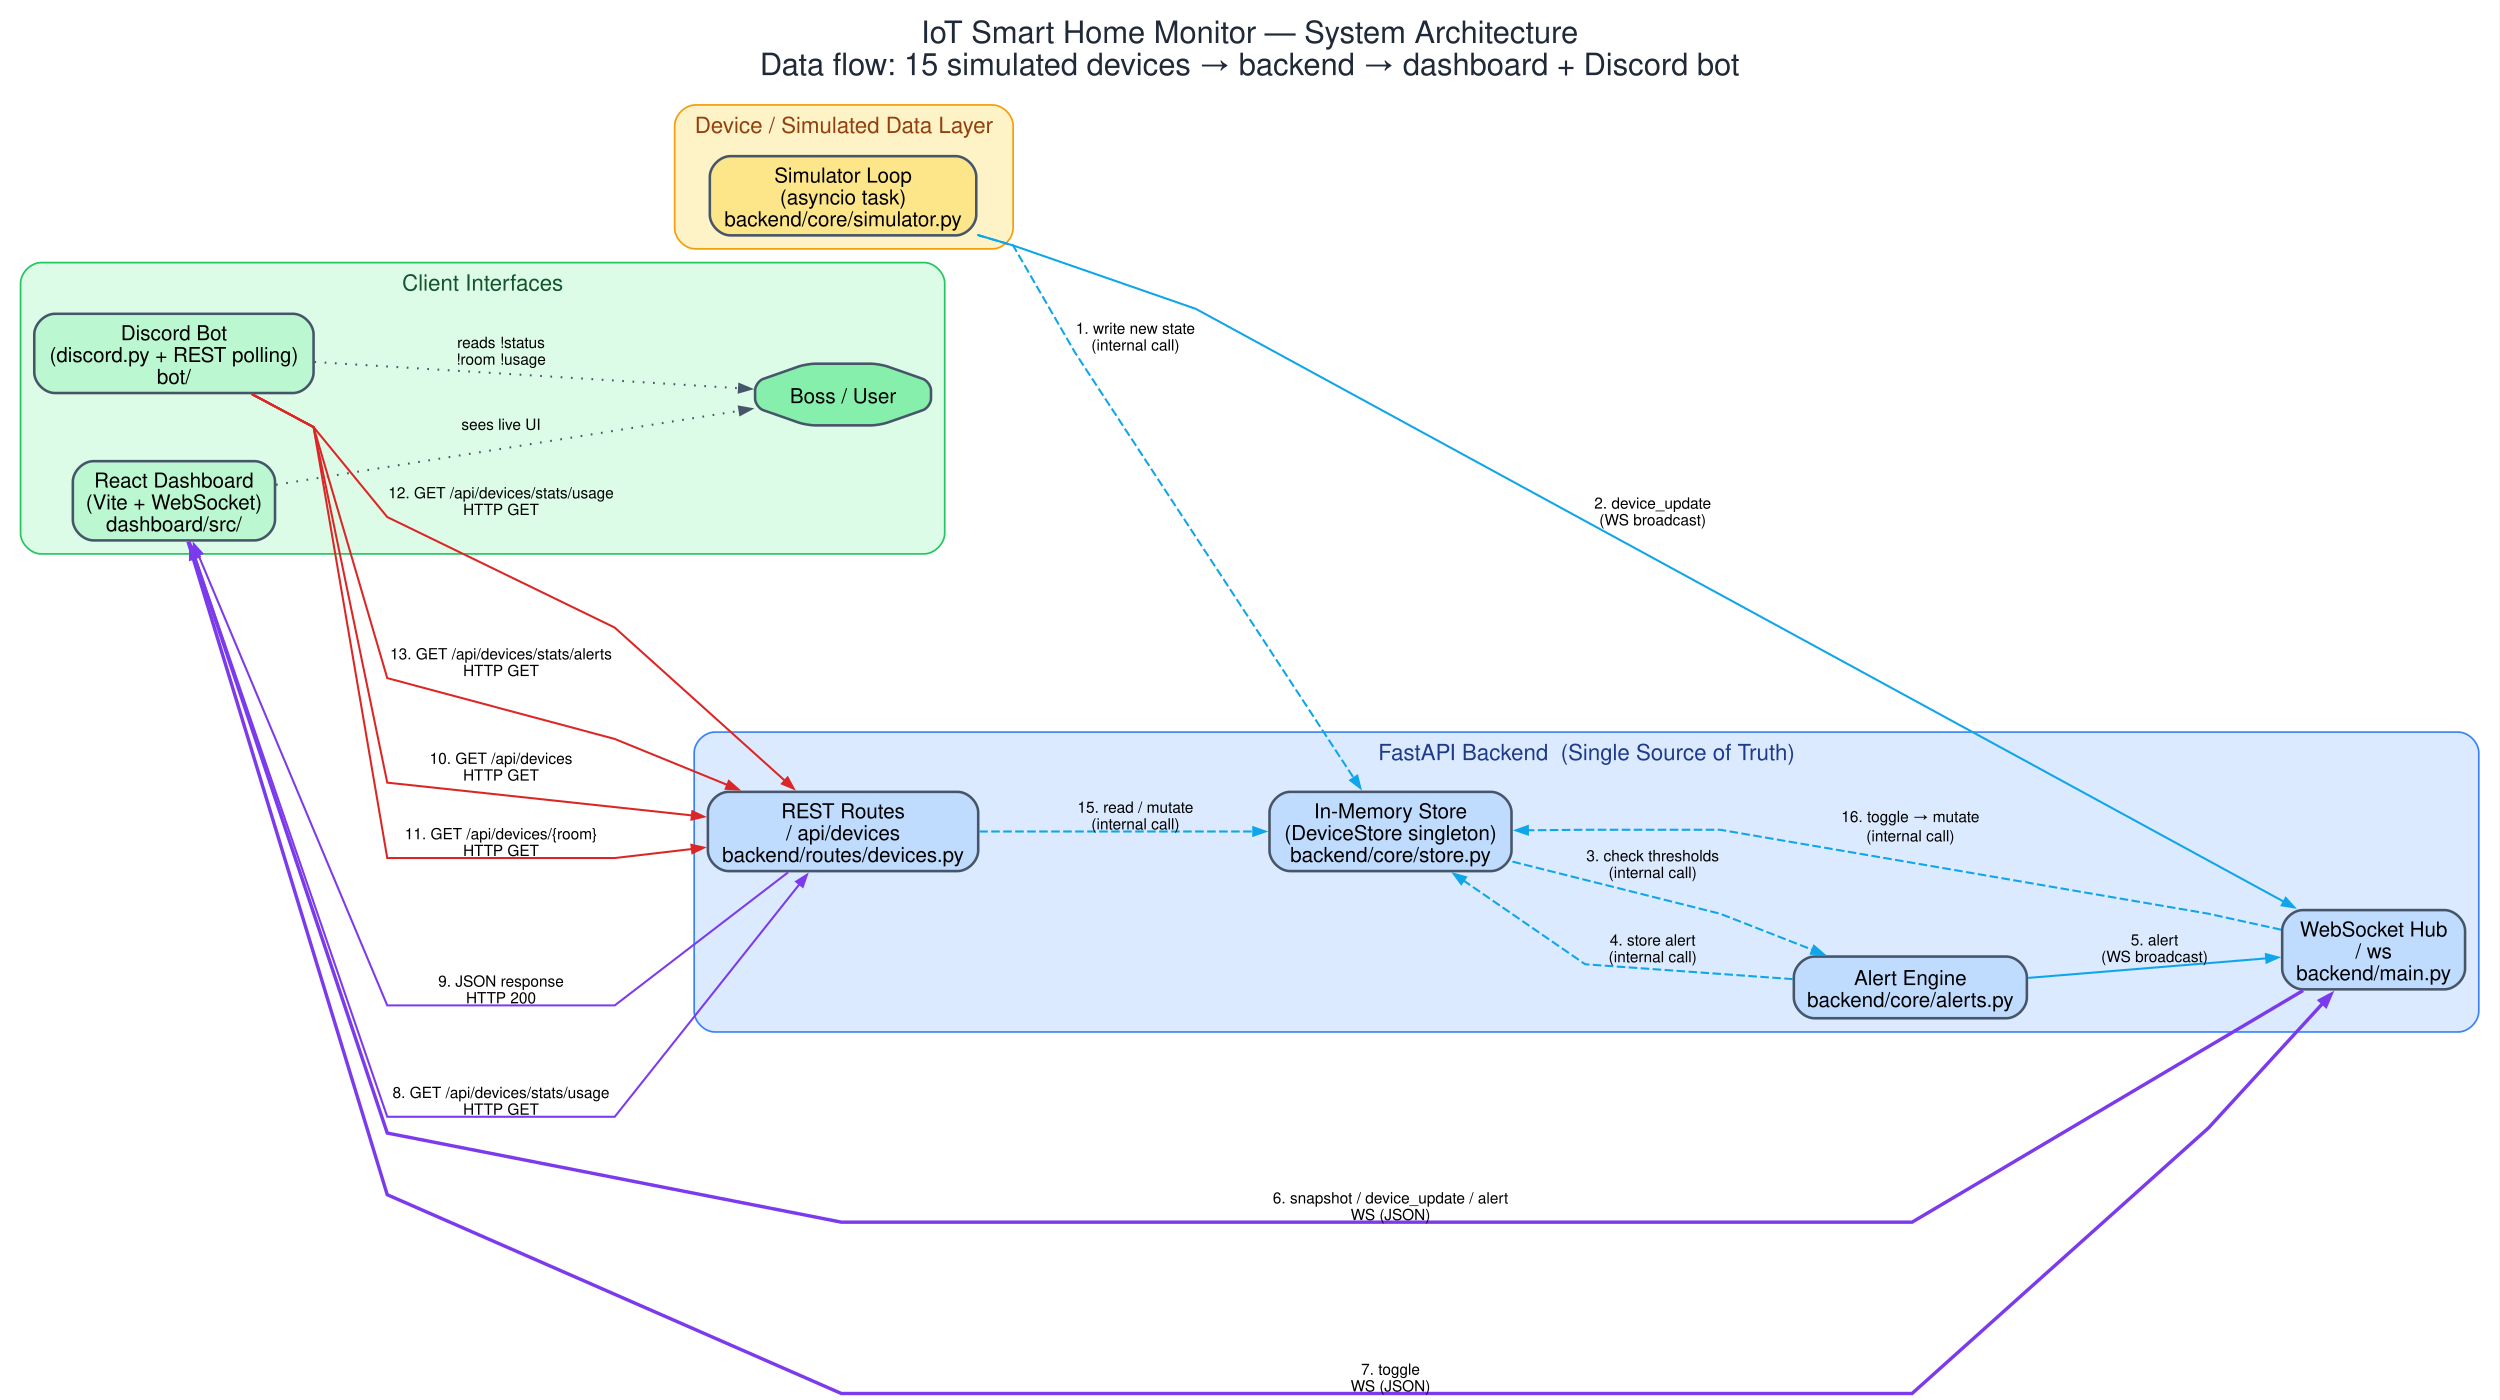
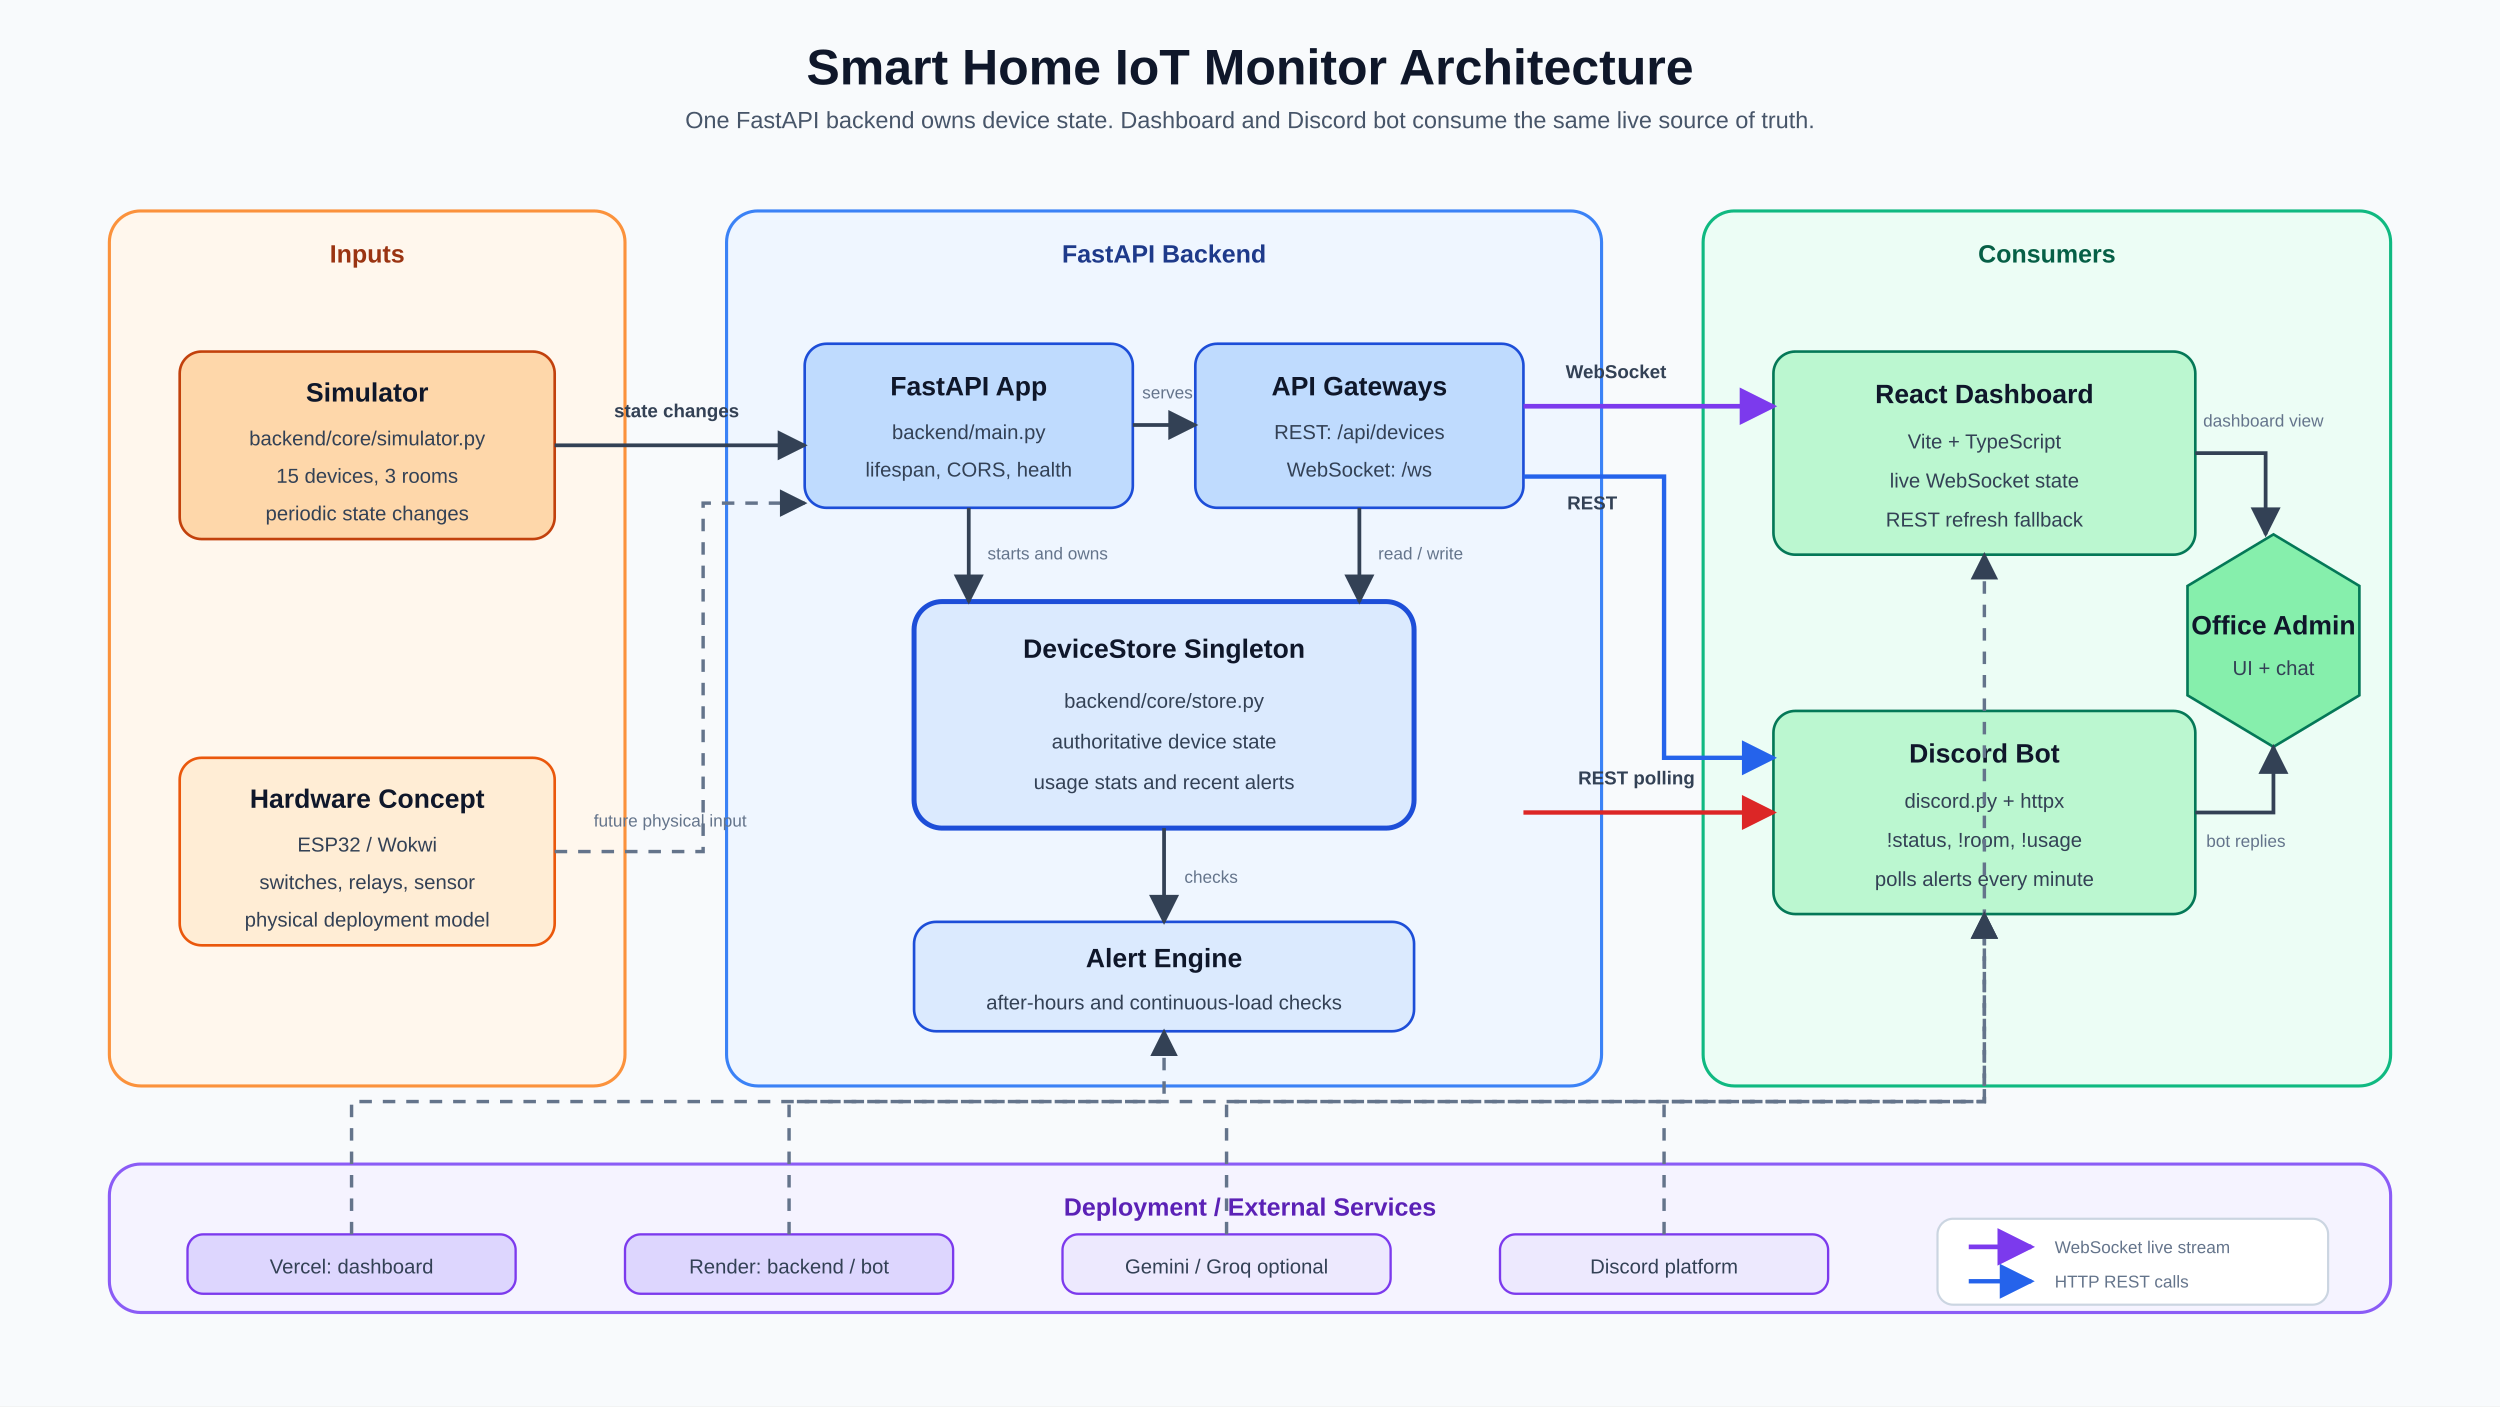
- <svg xmlns="http://www.w3.org/2000/svg" width="1459pt" height="817pt" viewBox="0.00 0.00 1459.00 817.00">
-   <g id="graph0" class="graph" transform="scale(1 1) rotate(0) translate(4 813.25)">
-     <polygon fill="white" stroke="none" points="-4,4 -4,-813.25 1454.62,-813.25 1454.62,4 -4,4" />
-     <text xml:space="preserve" text-anchor="middle" x="725.31" y="-788.15" font-family="Helvetica,sans-Serif" font-size="18.00" fill="#1f2937">IoT Smart Home Monitor — System Architecture</text>
-     <text xml:space="preserve" text-anchor="middle" x="725.31" y="-769.4" font-family="Helvetica,sans-Serif" font-size="18.00" fill="#1f2937">Data flow: 15 simulated devices → backend → dashboard + Discord bot</text>
-     <g id="clust1" class="cluster">
-       <path fill="#fef3c7" stroke="#f59e0b" d="M401.75,-668C401.75,-668 575.25,-668 575.25,-668 581.25,-668 587.25,-674 587.25,-680 587.25,-680 587.25,-740 587.25,-740 587.25,-746 581.25,-752 575.25,-752 575.25,-752 401.75,-752 401.75,-752 395.75,-752 389.75,-746 389.75,-740 389.75,-740 389.75,-680 389.75,-680 389.75,-674 395.75,-668 401.75,-668" />
-       <text xml:space="preserve" text-anchor="middle" x="488.5" y="-735.65" font-family="Helvetica,sans-Serif" font-size="13.00" fill="#92400e">Device / Simulated Data Layer</text>
-     </g>
-     <g id="clust2" class="cluster">
-       <path fill="#dbeafe" stroke="#3b82f6" d="M413.12,-211C413.12,-211 1430.62,-211 1430.62,-211 1436.62,-211 1442.62,-217 1442.62,-223 1442.62,-223 1442.62,-374 1442.62,-374 1442.62,-380 1436.62,-386 1430.62,-386 1430.62,-386 413.12,-386 413.12,-386 407.12,-386 401.12,-380 401.12,-374 401.12,-374 401.12,-223 401.12,-223 401.12,-217 407.12,-211 413.12,-211" />
-       <text xml:space="preserve" text-anchor="middle" x="921.88" y="-369.65" font-family="Helvetica,sans-Serif" font-size="13.00" fill="#1e3a8a">FastAPI Backend  (Single Source of Truth)</text>
-     </g>
-     <g id="clust3" class="cluster">
-       <path fill="#dcfce7" stroke="#22c55e" d="M20,-490C20,-490 535.33,-490 535.33,-490 541.33,-490 547.33,-496 547.33,-502 547.33,-502 547.33,-648 547.33,-648 547.33,-654 541.33,-660 535.33,-660 535.33,-660 20,-660 20,-660 14,-660 8,-654 8,-648 8,-648 8,-502 8,-502 8,-496 14,-490 20,-490" />
-       <text xml:space="preserve" text-anchor="middle" x="277.66" y="-643.65" font-family="Helvetica,sans-Serif" font-size="13.00" fill="#14532d">Client Interfaces</text>
-     </g>
-     <g id="node1" class="node">
-       <path fill="#fde68a" stroke="#475569" stroke-width="1.5" d="M553.75,-722.12C553.75,-722.12 422.25,-722.12 422.25,-722.12 416.25,-722.12 410.25,-716.12 410.25,-710.12 410.25,-710.12 410.25,-687.88 410.25,-687.88 410.25,-681.88 416.25,-675.88 422.25,-675.88 422.25,-675.88 553.75,-675.88 553.75,-675.88 559.75,-675.88 565.75,-681.88 565.75,-687.88 565.75,-687.88 565.75,-710.12 565.75,-710.12 565.75,-716.12 559.75,-722.12 553.75,-722.12" />
-       <text xml:space="preserve" text-anchor="middle" x="488" y="-706.73" font-family="Helvetica,sans-Serif" font-size="12.00">Simulator Loop</text>
-       <text xml:space="preserve" text-anchor="middle" x="488" y="-693.98" font-family="Helvetica,sans-Serif" font-size="12.00">(asyncio task)</text>
-       <text xml:space="preserve" text-anchor="middle" x="488" y="-681.23" font-family="Helvetica,sans-Serif" font-size="12.00">backend/core/simulator.py</text>
-     </g>
-     <g id="node2" class="node">
-       <path fill="#bfdbfe" stroke="#475569" stroke-width="1.5" d="M866.12,-351.12C866.12,-351.12 748.88,-351.12 748.88,-351.12 742.88,-351.12 736.88,-345.12 736.88,-339.12 736.88,-339.12 736.88,-316.88 736.88,-316.88 736.88,-310.88 742.88,-304.88 748.88,-304.88 748.88,-304.88 866.12,-304.88 866.12,-304.88 872.12,-304.88 878.12,-310.88 878.12,-316.88 878.12,-316.88 878.12,-339.12 878.12,-339.12 878.12,-345.12 872.12,-351.12 866.12,-351.12" />
-       <text xml:space="preserve" text-anchor="middle" x="807.5" y="-335.73" font-family="Helvetica,sans-Serif" font-size="12.00">In-Memory Store</text>
-       <text xml:space="preserve" text-anchor="middle" x="807.5" y="-322.98" font-family="Helvetica,sans-Serif" font-size="12.00">(DeviceStore singleton)</text>
-       <text xml:space="preserve" text-anchor="middle" x="807.5" y="-310.23" font-family="Helvetica,sans-Serif" font-size="12.00">backend/core/store.py</text>
-     </g>
-     <g id="edge1" class="edge">
-       <path fill="none" stroke="#0ea5e9" stroke-width="1.2" stroke-dasharray="5,2" d="M566.41,-676.15C578.59,-672.56 587.25,-670 587.25,-670 587.25,-670 623.38,-607.5 623.38,-607.5 623.38,-607.5 738.55,-431.7 786.22,-358.95" />
-       <polygon fill="#0ea5e9" stroke="#0ea5e9" stroke-width="1.2" points="788.1,-360.55 789.89,-353.35 784.01,-357.86 788.1,-360.55" />
-       <text xml:space="preserve" text-anchor="middle" x="658.62" y="-618.45" font-family="Helvetica,sans-Serif" font-size="9.00">1. write new state</text>
-       <text xml:space="preserve" text-anchor="middle" x="658.62" y="-608.7" font-family="Helvetica,sans-Serif" font-size="9.00">(internal call)</text>
-     </g>
-     <g id="node4" class="node">
-       <path fill="#bfdbfe" stroke="#475569" stroke-width="1.5" d="M1422.62,-282.12C1422.62,-282.12 1339.88,-282.12 1339.88,-282.12 1333.88,-282.12 1327.88,-276.12 1327.88,-270.12 1327.88,-270.12 1327.88,-247.88 1327.88,-247.88 1327.88,-241.88 1333.88,-235.88 1339.88,-235.88 1339.88,-235.88 1422.62,-235.88 1422.62,-235.88 1428.62,-235.88 1434.62,-241.88 1434.62,-247.88 1434.62,-247.88 1434.62,-270.12 1434.62,-270.12 1434.62,-276.12 1428.62,-282.12 1422.62,-282.12" />
-       <text xml:space="preserve" text-anchor="middle" x="1381.25" y="-266.73" font-family="Helvetica,sans-Serif" font-size="12.00">WebSocket Hub</text>
-       <text xml:space="preserve" text-anchor="middle" x="1381.25" y="-253.97" font-family="Helvetica,sans-Serif" font-size="12.00">/ ws</text>
-       <text xml:space="preserve" text-anchor="middle" x="1381.25" y="-241.22" font-family="Helvetica,sans-Serif" font-size="12.00">backend/main.py</text>
-     </g>
-     <g id="edge2" class="edge">
-       <path fill="none" stroke="#0ea5e9" stroke-width="1.2" d="M566.41,-676.15C578.59,-672.56 587.25,-670 587.25,-670 587.25,-670 693.88,-633 693.88,-633 693.88,-633 1170.11,-373.5 1329.2,-286.82" />
-       <polygon fill="#0ea5e9" stroke="#0ea5e9" stroke-width="1.2" points="1329.96,-289.19 1334.94,-283.69 1327.62,-284.89 1329.96,-289.19" />
-       <text xml:space="preserve" text-anchor="middle" x="960.5" y="-516.43" font-family="Helvetica,sans-Serif" font-size="9.00">2. device_update</text>
-       <text xml:space="preserve" text-anchor="middle" x="960.5" y="-506.68" font-family="Helvetica,sans-Serif" font-size="9.00">(WS broadcast)</text>
-     </g>
-     <g id="node3" class="node">
-       <path fill="#bfdbfe" stroke="#475569" stroke-width="1.5" d="M1166.88,-255C1166.88,-255 1054.88,-255 1054.88,-255 1048.88,-255 1042.88,-249 1042.88,-243 1042.88,-243 1042.88,-231 1042.88,-231 1042.88,-225 1048.88,-219 1054.88,-219 1054.88,-219 1166.88,-219 1166.88,-219 1172.88,-219 1178.88,-225 1178.88,-231 1178.88,-231 1178.88,-243 1178.88,-243 1178.88,-249 1172.88,-255 1166.88,-255" />
-       <text xml:space="preserve" text-anchor="middle" x="1110.88" y="-238.35" font-family="Helvetica,sans-Serif" font-size="12.00">Alert Engine</text>
-       <text xml:space="preserve" text-anchor="middle" x="1110.88" y="-225.6" font-family="Helvetica,sans-Serif" font-size="12.00">backend/core/alerts.py</text>
-     </g>
-     <g id="edge3" class="edge">
-       <path fill="none" stroke="#0ea5e9" stroke-width="1.2" stroke-dasharray="5,2" d="M878.67,-310.4C933.29,-296.7 999.88,-280 999.88,-280 999.88,-280 1026.74,-269.5 1053.92,-258.87" />
-       <polygon fill="#0ea5e9" stroke="#0ea5e9" stroke-width="1.2" points="1054.63,-261.23 1060.26,-256.4 1052.84,-256.66 1054.63,-261.23" />
-       <text xml:space="preserve" text-anchor="middle" x="960.5" y="-310.65" font-family="Helvetica,sans-Serif" font-size="9.00">3. check thresholds</text>
-       <text xml:space="preserve" text-anchor="middle" x="960.5" y="-300.9" font-family="Helvetica,sans-Serif" font-size="9.00">(internal call)</text>
-     </g>
-     <g id="edge4" class="edge">
-       <path fill="none" stroke="#0ea5e9" stroke-width="1.2" stroke-dasharray="5,2" d="M1042.27,-241.84C988.11,-245.71 921.12,-250.5 921.12,-250.5 921.12,-250.5 882.14,-277.32 850.05,-299.41" />
-       <polygon fill="#0ea5e9" stroke="#0ea5e9" stroke-width="1.2" points="848.78,-297.31 844.4,-303.3 851.55,-301.35 848.78,-297.31" />
-       <text xml:space="preserve" text-anchor="middle" x="960.5" y="-261.45" font-family="Helvetica,sans-Serif" font-size="9.00">4. store alert</text>
-       <text xml:space="preserve" text-anchor="middle" x="960.5" y="-251.7" font-family="Helvetica,sans-Serif" font-size="9.00">(internal call)</text>
-     </g>
-     <g id="edge5" class="edge">
-       <path fill="none" stroke="#0ea5e9" stroke-width="1.2" d="M1179.6,-242.55C1222.36,-246.06 1277.18,-250.55 1318.71,-253.96" />
-       <polygon fill="#0ea5e9" stroke="#0ea5e9" stroke-width="1.2" points="1318.37,-256.39 1325.55,-254.52 1318.77,-251.5 1318.37,-256.39" />
-       <text xml:space="preserve" text-anchor="middle" x="1253.38" y="-261.57" font-family="Helvetica,sans-Serif" font-size="9.00">5. alert</text>
-       <text xml:space="preserve" text-anchor="middle" x="1253.38" y="-251.82" font-family="Helvetica,sans-Serif" font-size="9.00">(WS broadcast)</text>
-     </g>
-     <g id="edge15" class="edge">
-       <path fill="none" stroke="#0ea5e9" stroke-width="1.2" stroke-dasharray="5,2" d="M1327.26,-270.67C1305.31,-275.5 1284.88,-280 1284.88,-280 1284.88,-280 999.88,-329 999.88,-329 999.88,-329 921.12,-329 921.12,-329 921.12,-329 906.33,-328.87 887.47,-328.7" />
-       <polygon fill="#0ea5e9" stroke="#0ea5e9" stroke-width="1.2" points="887.7,-326.25 880.68,-328.64 887.66,-331.15 887.7,-326.25" />
-       <text xml:space="preserve" text-anchor="middle" x="1110.88" y="-333.49" font-family="Helvetica,sans-Serif" font-size="9.00">16. toggle → mutate</text>
-       <text xml:space="preserve" text-anchor="middle" x="1110.88" y="-322.24" font-family="Helvetica,sans-Serif" font-size="9.00">(internal call)</text>
-     </g>
-     <g id="node6" class="node">
-       <path fill="#bbf7d0" stroke="#475569" stroke-width="1.5" d="M144.5,-544.12C144.5,-544.12 50.5,-544.12 50.5,-544.12 44.5,-544.12 38.5,-538.12 38.5,-532.12 38.5,-532.12 38.5,-509.88 38.5,-509.88 38.5,-503.88 44.5,-497.88 50.5,-497.88 50.5,-497.88 144.5,-497.88 144.5,-497.88 150.5,-497.88 156.5,-503.88 156.5,-509.88 156.5,-509.88 156.5,-532.12 156.5,-532.12 156.5,-538.12 150.5,-544.12 144.5,-544.12" />
-       <text xml:space="preserve" text-anchor="middle" x="97.5" y="-528.73" font-family="Helvetica,sans-Serif" font-size="12.00">React Dashboard</text>
-       <text xml:space="preserve" text-anchor="middle" x="97.5" y="-515.98" font-family="Helvetica,sans-Serif" font-size="12.00">(Vite + WebSocket)</text>
-       <text xml:space="preserve" text-anchor="middle" x="97.5" y="-503.23" font-family="Helvetica,sans-Serif" font-size="12.00">dashboard/src/</text>
-     </g>
-     <g id="edge6" class="edge">
-       <path fill="none" stroke="#7c3aed" stroke-width="2" d="M1340.07,-235.2C1265.2,-190.84 1111.88,-100 1111.88,-100 487,-100 487,-100 487,-100 487,-100 222,-152 222,-152 222,-152 139.77,-397.68 109.51,-488.11" />
-       <polygon fill="#7c3aed" stroke="#7c3aed" stroke-width="2" points="107.27,-487.07 107.37,-494.49 111.92,-488.63 107.27,-487.07" />
-       <text xml:space="preserve" text-anchor="middle" x="807.5" y="-110.95" font-family="Helvetica,sans-Serif" font-size="9.00">6. snapshot / device_update / alert</text>
-       <text xml:space="preserve" text-anchor="middle" x="807.5" y="-101.2" font-family="Helvetica,sans-Serif" font-size="9.00">WS (JSON)</text>
-     </g>
-     <g id="node5" class="node">
-       <path fill="#bfdbfe" stroke="#475569" stroke-width="1.5" d="M554.88,-351.12C554.88,-351.12 421.12,-351.12 421.12,-351.12 415.12,-351.12 409.12,-345.12 409.12,-339.12 409.12,-339.12 409.12,-316.88 409.12,-316.88 409.12,-310.88 415.12,-304.88 421.12,-304.88 421.12,-304.88 554.88,-304.88 554.88,-304.88 560.88,-304.88 566.88,-310.88 566.88,-316.88 566.88,-316.88 566.88,-339.12 566.88,-339.12 566.88,-345.12 560.88,-351.12 554.88,-351.12" />
-       <text xml:space="preserve" text-anchor="middle" x="488" y="-335.73" font-family="Helvetica,sans-Serif" font-size="12.00">REST Routes</text>
-       <text xml:space="preserve" text-anchor="middle" x="488" y="-322.98" font-family="Helvetica,sans-Serif" font-size="12.00">/ api/devices</text>
-       <text xml:space="preserve" text-anchor="middle" x="488" y="-310.23" font-family="Helvetica,sans-Serif" font-size="12.00">backend/routes/devices.py</text>
-     </g>
-     <g id="edge14" class="edge">
-       <path fill="none" stroke="#0ea5e9" stroke-width="1.2" stroke-dasharray="5,2" d="M567.48,-328C616.25,-328 678.73,-328 727.57,-328" />
-       <polygon fill="#0ea5e9" stroke="#0ea5e9" stroke-width="1.2" points="727.4,-330.45 734.4,-328 727.4,-325.55 727.4,-330.45" />
-       <text xml:space="preserve" text-anchor="middle" x="658.62" y="-338.95" font-family="Helvetica,sans-Serif" font-size="9.00">15. read / mutate</text>
-       <text xml:space="preserve" text-anchor="middle" x="658.62" y="-329.2" font-family="Helvetica,sans-Serif" font-size="9.00">(internal call)</text>
-     </g>
-     <g id="edge9" class="edge">
-       <path fill="none" stroke="#7c3aed" stroke-width="1.2" d="M455.99,-304.2C416.9,-274.2 354.75,-226.5 354.75,-226.5 354.75,-226.5 222,-226.5 222,-226.5 222,-226.5 143.53,-413.63 111.69,-489.56" />
-       <polygon fill="#7c3aed" stroke="#7c3aed" stroke-width="1.2" points="109.55,-488.32 109.1,-495.72 114.07,-490.21 109.55,-488.32" />
-       <text xml:space="preserve" text-anchor="middle" x="288.38" y="-237.45" font-family="Helvetica,sans-Serif" font-size="9.00">9. JSON response</text>
-       <text xml:space="preserve" text-anchor="middle" x="288.38" y="-227.7" font-family="Helvetica,sans-Serif" font-size="9.00">HTTP 200</text>
-     </g>
-     <g id="edge7" class="edge">
-       <path fill="none" stroke="#7c3aed" stroke-width="2" d="M105.76,-497.18C132.24,-410.36 222,-116 222,-116 222,-116 487,0 487,0 487,0 487,0 1111.88,0 1111.88,0 1284.88,-155 1284.88,-155 1284.88,-155 1323.73,-197.37 1351.84,-228.02" />
-       <polygon fill="#7c3aed" stroke="#7c3aed" stroke-width="2" points="1349.79,-229.41 1356.32,-232.91 1353.4,-226.09 1349.79,-229.41" />
-       <text xml:space="preserve" text-anchor="middle" x="807.5" y="-10.95" font-family="Helvetica,sans-Serif" font-size="9.00">7. toggle</text>
-       <text xml:space="preserve" text-anchor="middle" x="807.5" y="-1.2" font-family="Helvetica,sans-Serif" font-size="9.00">WS (JSON)</text>
-     </g>
-     <g id="edge8" class="edge">
-       <path fill="none" stroke="#7c3aed" stroke-width="1.2" d="M106.7,-497.13C134.28,-416.84 222,-161.5 222,-161.5 222,-161.5 354.75,-161.5 354.75,-161.5 354.75,-161.5 424.46,-249.26 462.66,-297.35" />
-       <polygon fill="#7c3aed" stroke="#7c3aed" stroke-width="1.2" points="460.65,-298.76 466.92,-302.72 464.49,-295.72 460.65,-298.76" />
-       <text xml:space="preserve" text-anchor="middle" x="288.38" y="-172.45" font-family="Helvetica,sans-Serif" font-size="9.00">8. GET /api/devices/stats/usage</text>
-       <text xml:space="preserve" text-anchor="middle" x="288.38" y="-162.7" font-family="Helvetica,sans-Serif" font-size="9.00">HTTP GET</text>
-     </g>
-     <g id="node8" class="node">
-       <path fill="#86efac" stroke="#475569" stroke-width="1.5" d="M539.33,-580.51C539.33,-580.51 539.33,-585.49 539.33,-585.49 539.33,-587.97 536.98,-591.28 534.64,-592.1 534.64,-592.1 513.95,-599.36 513.95,-599.36 511.61,-600.18 506.77,-601 504.29,-601 504.29,-601 471.71,-601 471.71,-601 469.23,-601 464.39,-600.18 462.05,-599.36 462.05,-599.36 441.36,-592.1 441.36,-592.1 439.02,-591.28 436.67,-587.97 436.67,-585.49 436.67,-585.49 436.67,-580.51 436.67,-580.51 436.67,-578.03 439.02,-574.72 441.36,-573.9 441.36,-573.9 462.05,-566.64 462.05,-566.64 464.39,-565.82 469.23,-565 471.71,-565 471.71,-565 504.29,-565 504.29,-565 506.77,-565 511.61,-565.82 513.95,-566.64 513.95,-566.64 534.64,-573.9 534.64,-573.9 536.98,-574.72 539.33,-578.03 539.33,-580.51" />
-       <text xml:space="preserve" text-anchor="middle" x="488" y="-577.98" font-family="Helvetica,sans-Serif" font-size="12.00">Boss / User</text>
-     </g>
-     <g id="edge16" class="edge">
-       <path fill="none" stroke="#475569" stroke-width="1.2" stroke-dasharray="1,5" d="M157.08,-530.35C230.11,-542 354.22,-561.81 427.62,-573.52" />
-       <polygon fill="#475569" stroke="#475569" stroke-width="1.2" points="427.22,-575.94 434.52,-574.62 427.99,-571.1 427.22,-575.94" />
-       <text xml:space="preserve" text-anchor="middle" x="288.38" y="-562.38" font-family="Helvetica,sans-Serif" font-size="9.00">sees live UI</text>
-     </g>
-     <g id="node7" class="node">
-       <path fill="#bbf7d0" stroke="#475569" stroke-width="1.5" d="M167,-630.12C167,-630.12 28,-630.12 28,-630.12 22,-630.12 16,-624.12 16,-618.12 16,-618.12 16,-595.88 16,-595.88 16,-589.88 22,-583.88 28,-583.88 28,-583.88 167,-583.88 167,-583.88 173,-583.88 179,-589.88 179,-595.88 179,-595.88 179,-618.12 179,-618.12 179,-624.12 173,-630.12 167,-630.12" />
-       <text xml:space="preserve" text-anchor="middle" x="97.5" y="-614.73" font-family="Helvetica,sans-Serif" font-size="12.00">Discord Bot</text>
-       <text xml:space="preserve" text-anchor="middle" x="97.5" y="-601.98" font-family="Helvetica,sans-Serif" font-size="12.00">(discord.py + REST polling)</text>
-       <text xml:space="preserve" text-anchor="middle" x="97.5" y="-589.23" font-family="Helvetica,sans-Serif" font-size="12.00">bot/</text>
-     </g>
-     <g id="edge10" class="edge">
-       <path fill="none" stroke="#dc2626" stroke-width="1.2" d="M142.99,-583.24C161.61,-573.29 179,-564 179,-564 179,-564 222,-356.5 222,-356.5 222,-356.5 322.94,-345.64 400.22,-337.33" />
-       <polygon fill="#dc2626" stroke="#dc2626" stroke-width="1.2" points="400.06,-339.81 406.76,-336.63 399.54,-334.94 400.06,-339.81" />
-       <text xml:space="preserve" text-anchor="middle" x="288.38" y="-367.45" font-family="Helvetica,sans-Serif" font-size="9.00">10. GET /api/devices</text>
-       <text xml:space="preserve" text-anchor="middle" x="288.38" y="-357.7" font-family="Helvetica,sans-Serif" font-size="9.00">HTTP GET</text>
-     </g>
-     <g id="edge11" class="edge">
-       <path fill="none" stroke="#dc2626" stroke-width="1.2" d="M142.99,-583.24C161.61,-573.29 179,-564 179,-564 179,-564 222,-312.5 222,-312.5 222,-312.5 354.75,-312.5 354.75,-312.5 354.75,-312.5 375.18,-314.89 399.99,-317.8" />
-       <polygon fill="#dc2626" stroke="#dc2626" stroke-width="1.2" points="399.5,-320.21 406.74,-318.59 400.07,-315.34 399.5,-320.21" />
-       <text xml:space="preserve" text-anchor="middle" x="288.38" y="-323.45" font-family="Helvetica,sans-Serif" font-size="9.00">11. GET /api/devices/{room}</text>
-       <text xml:space="preserve" text-anchor="middle" x="288.38" y="-313.7" font-family="Helvetica,sans-Serif" font-size="9.00">HTTP GET</text>
-     </g>
-     <g id="edge12" class="edge">
-       <path fill="none" stroke="#dc2626" stroke-width="1.2" d="M142.99,-583.24C161.61,-573.29 179,-564 179,-564 179,-564 222,-511.5 222,-511.5 222,-511.5 354.75,-447 354.75,-447 354.75,-447 415.31,-392.51 454.47,-357.27" />
-       <polygon fill="#dc2626" stroke="#dc2626" stroke-width="1.2" points="455.64,-359.51 459.2,-353.01 452.36,-355.87 455.64,-359.51" />
-       <text xml:space="preserve" text-anchor="middle" x="288.38" y="-522.45" font-family="Helvetica,sans-Serif" font-size="9.00">12. GET /api/devices/stats/usage</text>
-       <text xml:space="preserve" text-anchor="middle" x="288.38" y="-512.7" font-family="Helvetica,sans-Serif" font-size="9.00">HTTP GET</text>
-     </g>
-     <g id="edge13" class="edge">
-       <path fill="none" stroke="#dc2626" stroke-width="1.2" d="M142.99,-583.24C161.61,-573.29 179,-564 179,-564 179,-564 222,-417.5 222,-417.5 222,-417.5 354.75,-382 354.75,-382 354.75,-382 387.69,-368.55 420.69,-355.08" />
-       <polygon fill="#dc2626" stroke="#dc2626" stroke-width="1.2" points="421.37,-357.44 426.93,-352.53 419.52,-352.91 421.37,-357.44" />
-       <text xml:space="preserve" text-anchor="middle" x="288.38" y="-428.45" font-family="Helvetica,sans-Serif" font-size="9.00">13. GET /api/devices/stats/alerts</text>
-       <text xml:space="preserve" text-anchor="middle" x="288.38" y="-418.7" font-family="Helvetica,sans-Serif" font-size="9.00">HTTP GET</text>
-     </g>
-     <g id="edge17" class="edge">
-       <path fill="none" stroke="#475569" stroke-width="1.2" stroke-dasharray="1,5" d="M179.47,-602C253.43,-597.43 361.06,-590.78 427.41,-586.68" />
-       <polygon fill="#475569" stroke="#475569" stroke-width="1.2" points="427.45,-589.13 434.28,-586.26 427.14,-584.24 427.45,-589.13" />
-       <text xml:space="preserve" text-anchor="middle" x="288.38" y="-610.19" font-family="Helvetica,sans-Serif" font-size="9.00">reads !status</text>
-       <text xml:space="preserve" text-anchor="middle" x="288.38" y="-600.44" font-family="Helvetica,sans-Serif" font-size="9.00">!room !usage</text>
-     </g>
-   </g>
+ <svg xmlns="http://www.w3.org/2000/svg" width="1600" height="900" viewBox="0 0 1600 900" role="img" aria-labelledby="title desc">
+   <defs>
+     <marker id="arrow" viewBox="0 0 10 10" refX="9" refY="5" markerWidth="8" markerHeight="8" orient="auto">
+       <path d="M0 0L10 5L0 10Z" fill="#334155" />
+     </marker>
+     <marker id="arrow-blue" viewBox="0 0 10 10" refX="9" refY="5" markerWidth="8" markerHeight="8" orient="auto">
+       <path d="M0 0L10 5L0 10Z" fill="#2563eb" />
+     </marker>
+     <marker id="arrow-purple" viewBox="0 0 10 10" refX="9" refY="5" markerWidth="8" markerHeight="8" orient="auto">
+       <path d="M0 0L10 5L0 10Z" fill="#7c3aed" />
+     </marker>
+     <marker id="arrow-red" viewBox="0 0 10 10" refX="9" refY="5" markerWidth="8" markerHeight="8" orient="auto">
+       <path d="M0 0L10 5L0 10Z" fill="#dc2626" />
+     </marker>
+     <style>
+       .bg { fill: #f8fafc; }
+       .title { font-family: Arial, sans-serif; font-size: 32px; font-weight: 700; fill: #0f172a; }
+       .subtitle { font-family: Arial, sans-serif; font-size: 15px; fill: #475569; }
+       .panel-title { font-family: Arial, sans-serif; font-size: 16px; font-weight: 700; }
+       .box-title { font-family: Arial, sans-serif; font-size: 17px; font-weight: 700; fill: #0f172a; }
+       .box-text { font-family: Arial, sans-serif; font-size: 13px; fill: #334155; }
+       .small { font-family: Arial, sans-serif; font-size: 11px; fill: #64748b; }
+       .label { font-family: Arial, sans-serif; font-size: 12px; font-weight: 700; fill: #334155; }
+       .line { fill: none; stroke: #334155; stroke-width: 2.4; marker-end: url(#arrow); }
+       .line-dash { fill: none; stroke: #64748b; stroke-width: 2.2; stroke-dasharray: 8 7; marker-end: url(#arrow); }
+       .line-blue { fill: none; stroke: #2563eb; stroke-width: 2.8; marker-end: url(#arrow-blue); }
+       .line-purple { fill: none; stroke: #7c3aed; stroke-width: 3; marker-end: url(#arrow-purple); }
+       .line-red { fill: none; stroke: #dc2626; stroke-width: 2.8; marker-end: url(#arrow-red); }
+     </style>
+   </defs>
+   <rect class="bg" width="1600" height="900" />
+   <text x="800" y="54" text-anchor="middle" class="title">Smart Home IoT Monitor Architecture</text>
+   <text x="800" y="82" text-anchor="middle" class="subtitle">One FastAPI backend owns device state. Dashboard and Discord bot consume the same live source of truth.</text>
+   <rect x="70" y="135" width="330" height="560" rx="20" fill="#fff7ed" stroke="#fb923c" stroke-width="2" />
+   <text x="235" y="168" text-anchor="middle" class="panel-title" fill="#9a3412">Inputs</text>
+   <rect x="465" y="135" width="560" height="560" rx="20" fill="#eff6ff" stroke="#3b82f6" stroke-width="2" />
+   <text x="745" y="168" text-anchor="middle" class="panel-title" fill="#1e3a8a">FastAPI Backend</text>
+   <rect x="1090" y="135" width="440" height="560" rx="20" fill="#ecfdf5" stroke="#10b981" stroke-width="2" />
+   <text x="1310" y="168" text-anchor="middle" class="panel-title" fill="#065f46">Consumers</text>
+   <rect x="70" y="745" width="1460" height="95" rx="20" fill="#f5f3ff" stroke="#8b5cf6" stroke-width="2" />
+   <text x="800" y="778" text-anchor="middle" class="panel-title" fill="#5b21b6">Deployment / External Services</text>
+   <rect x="115" y="225" width="240" height="120" rx="14" fill="#fed7aa" stroke="#c2410c" stroke-width="1.7" />
+   <text x="235" y="257" text-anchor="middle" class="box-title">Simulator</text>
+   <text x="235" y="285" text-anchor="middle" class="box-text">backend/core/simulator.py</text>
+   <text x="235" y="309" text-anchor="middle" class="box-text">15 devices, 3 rooms</text>
+   <text x="235" y="333" text-anchor="middle" class="box-text">periodic state changes</text>
+   <rect x="115" y="485" width="240" height="120" rx="14" fill="#ffedd5" stroke="#ea580c" stroke-width="1.7" />
+   <text x="235" y="517" text-anchor="middle" class="box-title">Hardware Concept</text>
+   <text x="235" y="545" text-anchor="middle" class="box-text">ESP32 / Wokwi</text>
+   <text x="235" y="569" text-anchor="middle" class="box-text">switches, relays, sensor</text>
+   <text x="235" y="593" text-anchor="middle" class="box-text">physical deployment model</text>
+   <rect x="515" y="220" width="210" height="105" rx="14" fill="#bfdbfe" stroke="#1d4ed8" stroke-width="1.7" />
+   <text x="620" y="253" text-anchor="middle" class="box-title">FastAPI App</text>
+   <text x="620" y="281" text-anchor="middle" class="box-text">backend/main.py</text>
+   <text x="620" y="305" text-anchor="middle" class="box-text">lifespan, CORS, health</text>
+   <rect x="765" y="220" width="210" height="105" rx="14" fill="#bfdbfe" stroke="#1d4ed8" stroke-width="1.7" />
+   <text x="870" y="253" text-anchor="middle" class="box-title">API Gateways</text>
+   <text x="870" y="281" text-anchor="middle" class="box-text">REST: /api/devices</text>
+   <text x="870" y="305" text-anchor="middle" class="box-text">WebSocket: /ws</text>
+   <rect x="585" y="385" width="320" height="145" rx="18" fill="#dbeafe" stroke="#1d4ed8" stroke-width="3.2" />
+   <text x="745" y="421" text-anchor="middle" class="box-title">DeviceStore Singleton</text>
+   <text x="745" y="453" text-anchor="middle" class="box-text">backend/core/store.py</text>
+   <text x="745" y="479" text-anchor="middle" class="box-text">authoritative device state</text>
+   <text x="745" y="505" text-anchor="middle" class="box-text">usage stats and recent alerts</text>
+   <rect x="585" y="590" width="320" height="70" rx="14" fill="#dbeafe" stroke="#1d4ed8" stroke-width="1.7" />
+   <text x="745" y="619" text-anchor="middle" class="box-title">Alert Engine</text>
+   <text x="745" y="646" text-anchor="middle" class="box-text">after-hours and continuous-load checks</text>
+   <rect x="1135" y="225" width="270" height="130" rx="14" fill="#bbf7d0" stroke="#047857" stroke-width="1.7" />
+   <text x="1270" y="258" text-anchor="middle" class="box-title">React Dashboard</text>
+   <text x="1270" y="287" text-anchor="middle" class="box-text">Vite + TypeScript</text>
+   <text x="1270" y="312" text-anchor="middle" class="box-text">live WebSocket state</text>
+   <text x="1270" y="337" text-anchor="middle" class="box-text">REST refresh fallback</text>
+   <rect x="1135" y="455" width="270" height="130" rx="14" fill="#bbf7d0" stroke="#047857" stroke-width="1.7" />
+   <text x="1270" y="488" text-anchor="middle" class="box-title">Discord Bot</text>
+   <text x="1270" y="517" text-anchor="middle" class="box-text">discord.py + httpx</text>
+   <text x="1270" y="542" text-anchor="middle" class="box-text">!status, !room, !usage</text>
+   <text x="1270" y="567" text-anchor="middle" class="box-text">polls alerts every minute</text>
+   <path d="M1455 342L1510 375V445L1455 478L1400 445V375Z" fill="#86efac" stroke="#047857" stroke-width="1.7" />
+   <text x="1455" y="406" text-anchor="middle" class="box-title">Office Admin</text>
+   <text x="1455" y="432" text-anchor="middle" class="box-text">UI + chat</text>
+   <rect x="120" y="790" width="210" height="38" rx="10" fill="#ddd6fe" stroke="#7c3aed" stroke-width="1.5" />
+   <text x="225" y="815" text-anchor="middle" class="box-text">Vercel: dashboard</text>
+   <rect x="400" y="790" width="210" height="38" rx="10" fill="#ddd6fe" stroke="#7c3aed" stroke-width="1.5" />
+   <text x="505" y="815" text-anchor="middle" class="box-text">Render: backend / bot</text>
+   <rect x="680" y="790" width="210" height="38" rx="10" fill="#ede9fe" stroke="#7c3aed" stroke-width="1.5" />
+   <text x="785" y="815" text-anchor="middle" class="box-text">Gemini / Groq optional</text>
+   <rect x="960" y="790" width="210" height="38" rx="10" fill="#ede9fe" stroke="#7c3aed" stroke-width="1.5" />
+   <text x="1065" y="815" text-anchor="middle" class="box-text">Discord platform</text>
+   <rect x="1240" y="780" width="250" height="55" rx="10" fill="#ffffff" stroke="#cbd5e1" stroke-width="1.4" />
+   <path class="line-purple" d="M1260 798H1300" />
+   <text x="1315" y="802" class="small">WebSocket live stream</text>
+   <path class="line-blue" d="M1260 820H1300" />
+   <text x="1315" y="824" class="small">HTTP REST calls</text>
+   <path class="line" d="M355 285H515" />
+   <text x="393" y="267" class="label">state changes</text>
+   <path class="line-dash" d="M355 545H450V322H515" />
+   <text x="380" y="529" class="small">future physical input</text>
+   <path class="line" d="M620 325V385" />
+   <text x="632" y="358" class="small">starts and owns</text>
+   <path class="line" d="M725 272H765" />
+   <text x="731" y="255" class="small">serves</text>
+   <path class="line" d="M870 325V385" />
+   <text x="882" y="358" class="small">read / write</text>
+   <path class="line" d="M745 530V590" />
+   <text x="758" y="565" class="small">checks</text>
+   <path class="line-purple" d="M975 260H1135" />
+   <text x="1002" y="242" class="label" fill="#5b21b6">WebSocket</text>
+   <path class="line-blue" d="M975 305H1065V485H1135" />
+   <text x="1003" y="326" class="label" fill="#1d4ed8">REST</text>
+   <path class="line-red" d="M975 520H1135" />
+   <text x="1010" y="502" class="label" fill="#991b1b">REST polling</text>
+   <path class="line" d="M1405 290H1450V342" />
+   <text x="1410" y="273" class="small">dashboard view</text>
+   <path class="line" d="M1405 520H1455V478" />
+   <text x="1412" y="542" class="small">bot replies</text>
+   <path class="line-dash" d="M225 790V705H1270V355" />
+   <path class="line-dash" d="M505 790V705H745V660" />
+   <path class="line-dash" d="M785 790V705H1270V585" />
+   <path class="line-dash" d="M1065 790V705H1270V585" />
</svg>
